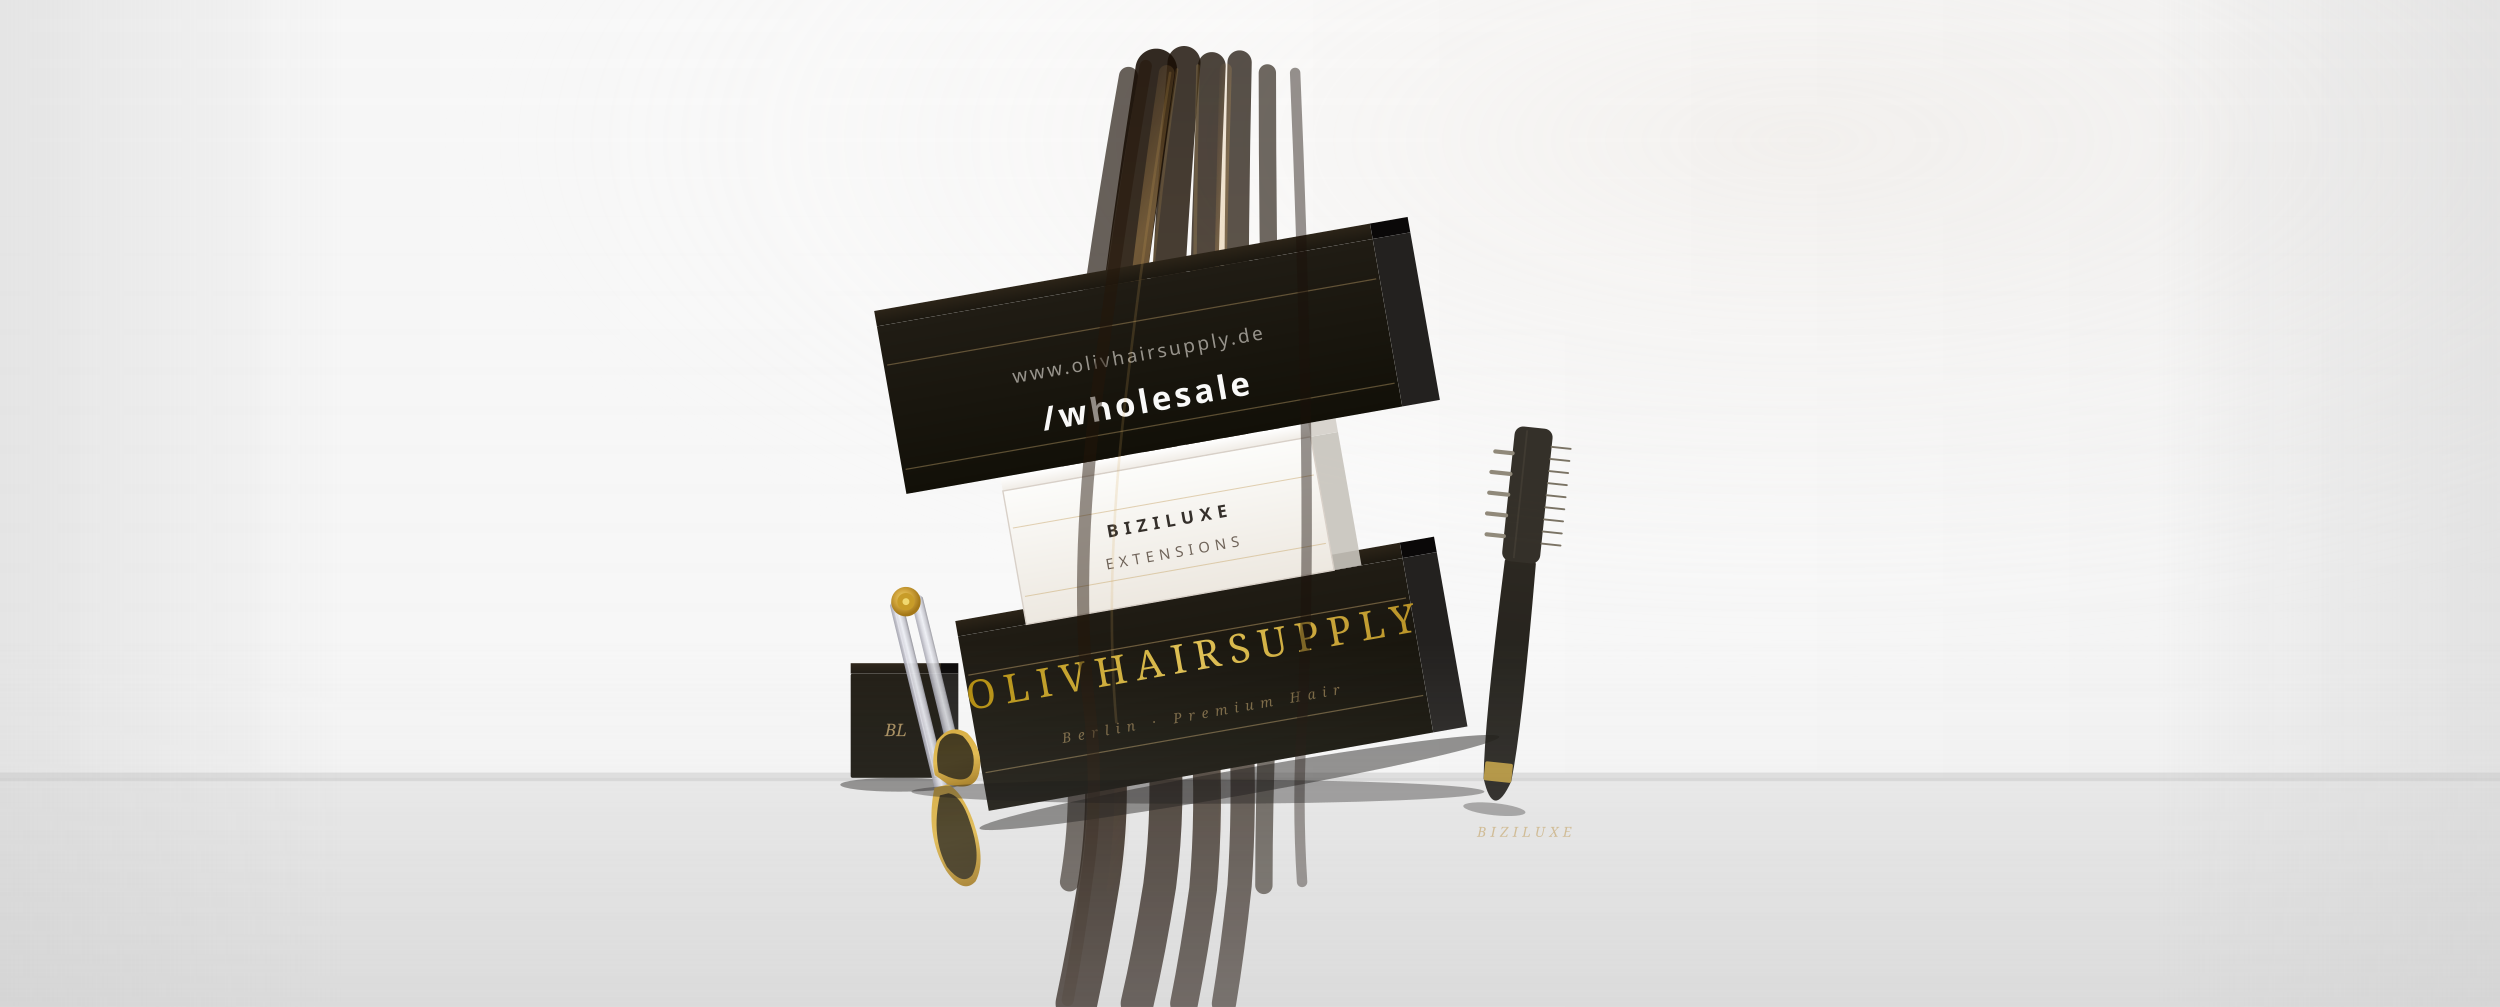
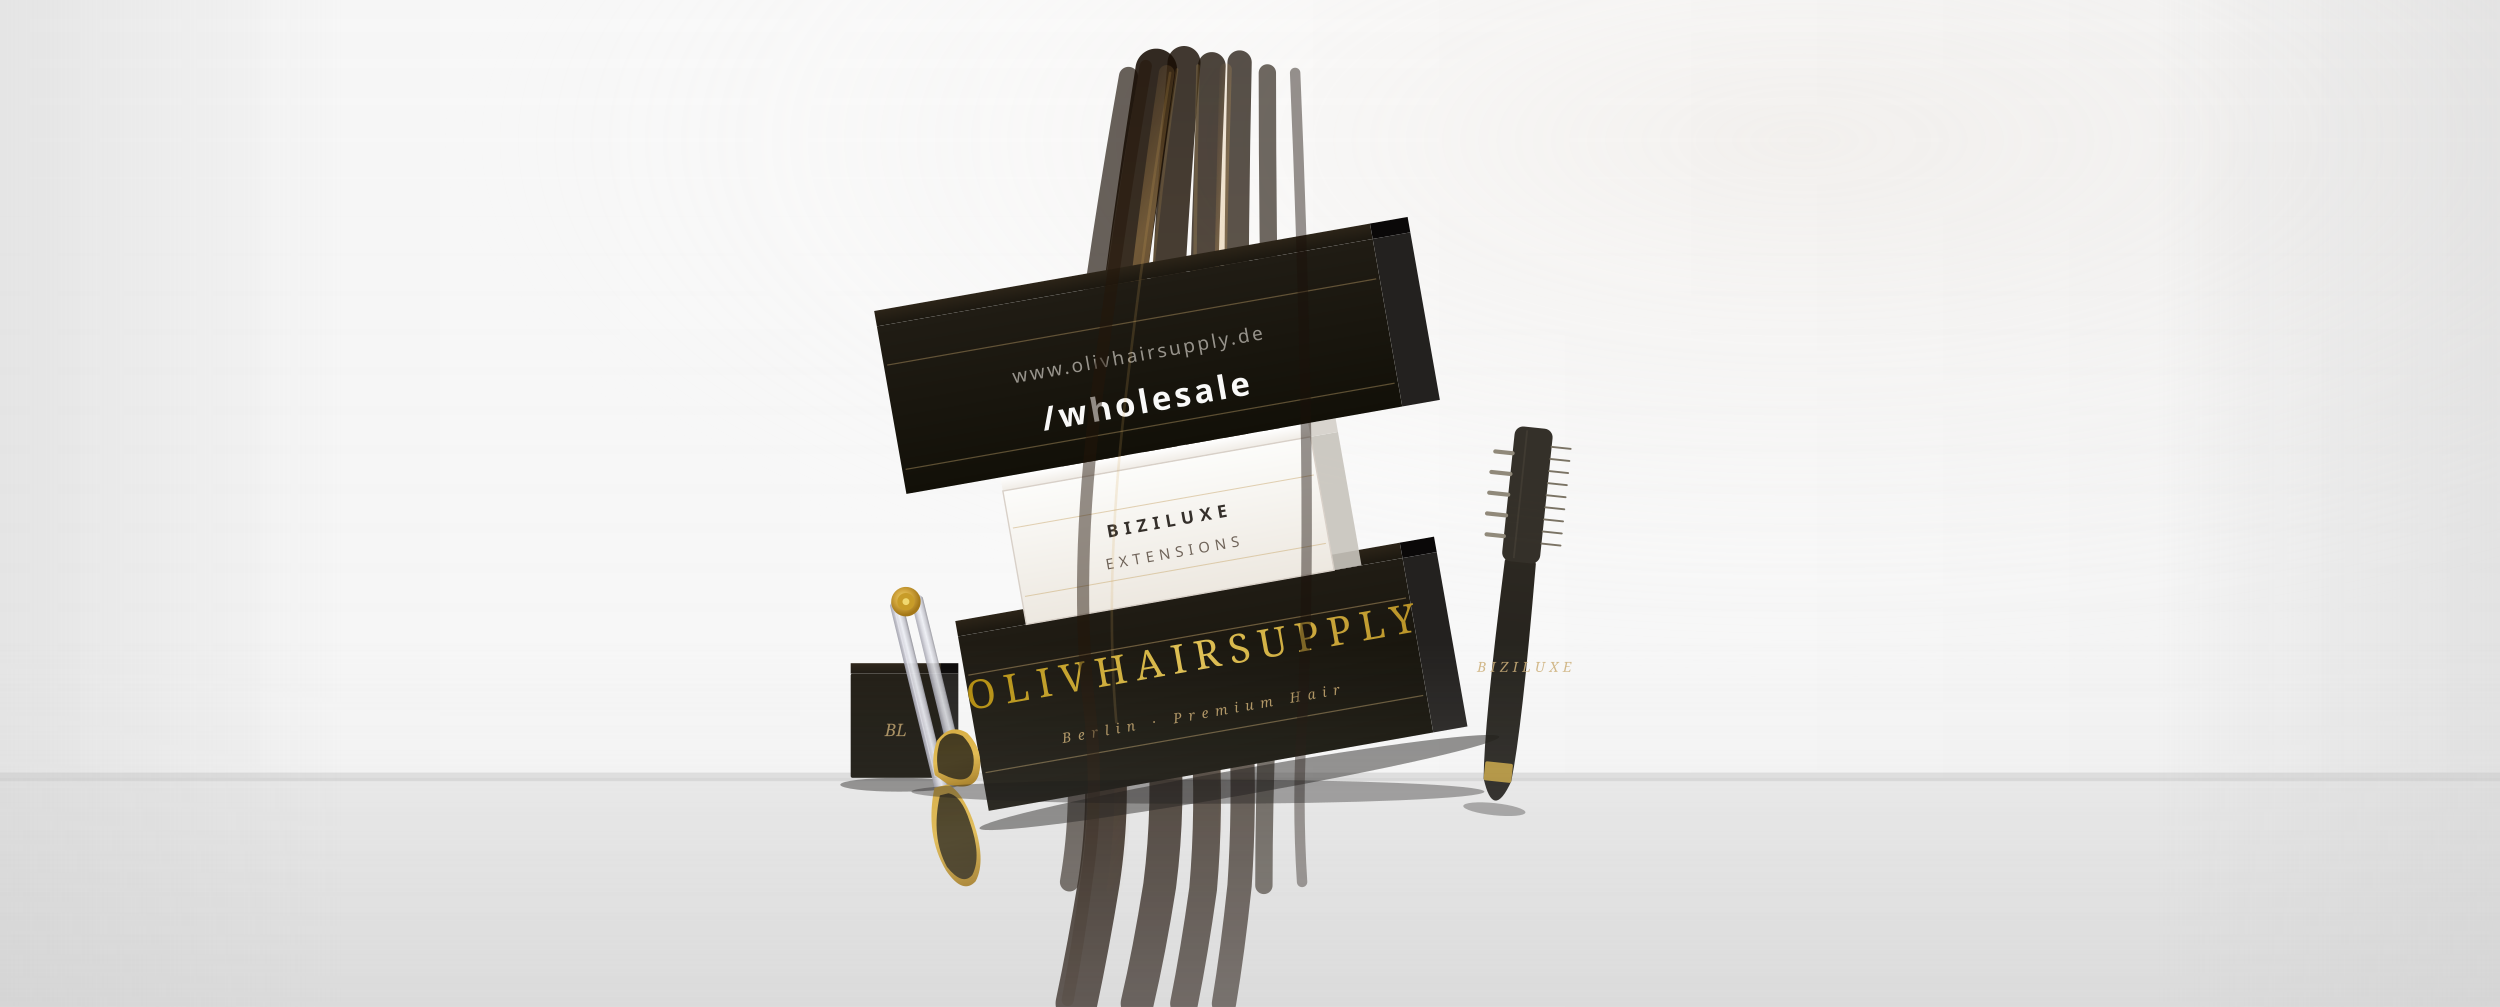
<svg xmlns="http://www.w3.org/2000/svg" viewBox="0 0 1440 580" preserveAspectRatio="xMidYMid slice" width="1440" height="580">
  <defs>
    <linearGradient id="wBg" x1="0" y1="0" x2="1" y2="0">
      <stop offset="0%" stop-color="#F8F8F8" />
      <stop offset="50%" stop-color="#FFFFFF" />
      <stop offset="100%" stop-color="#F5F5F5" />
    </linearGradient>
    <linearGradient id="wTopS" x1="0" y1="0" x2="0" y2="1">
      <stop offset="0%" stop-color="#E8E8E8" stop-opacity="0.2" />
      <stop offset="100%" stop-color="#D0D0D0" stop-opacity="0.1" />
    </linearGradient>
    <radialGradient id="wKey" cx="72%" cy="14%" r="55%">
      <stop offset="0%" stop-color="#E8E0D8" stop-opacity="0.3" />
      <stop offset="100%" stop-color="#FFFFFF" stop-opacity="0" />
    </radialGradient>
    <linearGradient id="wFloor" x1="0" y1="0" x2="0" y2="1">
      <stop offset="0%" stop-color="#EBEBEB" />
      <stop offset="100%" stop-color="#E0E0E0" />
    </linearGradient>
    <linearGradient id="vigL" x1="0" y1="0" x2="1" y2="0">
      <stop offset="0%" stop-color="#C8C8C8" stop-opacity="0.35" />
      <stop offset="100%" stop-color="#C8C8C8" stop-opacity="0" />
    </linearGradient>
    <linearGradient id="vigR" x1="0" y1="0" x2="1" y2="0">
      <stop offset="0%" stop-color="#C8C8C8" stop-opacity="0" />
      <stop offset="100%" stop-color="#C8C8C8" stop-opacity="0.35" />
    </linearGradient>
    <linearGradient id="vigB" x1="0" y1="0" x2="0" y2="1">
      <stop offset="0%" stop-color="#D0D0D0" stop-opacity="0" />
      <stop offset="100%" stop-color="#D0D0D0" stop-opacity="0.3" />
    </linearGradient>
    <linearGradient id="bkFace" x1="0" y1="0" x2="0" y2="1">
      <stop offset="0%" stop-color="#201C14" />
      <stop offset="100%" stop-color="#121008" />
    </linearGradient>
    <linearGradient id="bkTop" x1="0" y1="0" x2="0" y2="1">
      <stop offset="0%" stop-color="#2C2418" />
      <stop offset="100%" stop-color="#1C1810" />
    </linearGradient>
    <linearGradient id="whFace" x1="0" y1="0" x2="0" y2="1">
      <stop offset="0%" stop-color="#FCFCFA" />
      <stop offset="100%" stop-color="#EDE8E0" />
    </linearGradient>
    <linearGradient id="whTop" x1="0" y1="0" x2="0" y2="1">
      <stop offset="0%" stop-color="#FFFFFF" />
      <stop offset="100%" stop-color="#F0ECE6" />
    </linearGradient>
    <linearGradient id="goldT" x1="0" y1="0" x2="1" y2="0">
      <stop offset="0%" stop-color="#B8900A" />
      <stop offset="50%" stop-color="#E8C858" />
      <stop offset="100%" stop-color="#C09828" />
    </linearGradient>
    <linearGradient id="hDark" x1="0.1" y1="0" x2="0.1" y2="1">
      <stop offset="0%" stop-color="#180E04" />
      <stop offset="40%" stop-color="#281808" />
      <stop offset="100%" stop-color="#1C1008" />
    </linearGradient>
    <linearGradient id="hShine" x1="0.08" y1="0" x2="0.2" y2="1">
      <stop offset="0%" stop-color="#C09050" stop-opacity="0" />
      <stop offset="25%" stop-color="#D8A860" stop-opacity="0.68" />
      <stop offset="60%" stop-color="#B08040" stop-opacity="0.38" />
      <stop offset="100%" stop-color="#885020" stop-opacity="0" />
    </linearGradient>
    <linearGradient id="bladeSc" x1="0" y1="0" x2="1" y2="0">
      <stop offset="0%" stop-color="#9898A4" />
      <stop offset="35%" stop-color="#D8D8E0" />
      <stop offset="55%" stop-color="#ECEEF4" />
      <stop offset="85%" stop-color="#C0C0C8" />
      <stop offset="100%" stop-color="#888890" />
    </linearGradient>
    <linearGradient id="hndlSc" x1="0" y1="0" x2="0" y2="1">
      <stop offset="0%" stop-color="#D8AC3A" />
      <stop offset="50%" stop-color="#E4BA48" />
      <stop offset="100%" stop-color="#A47818" />
    </linearGradient>
    <radialGradient id="pvtSc" cx="45%" cy="38%" r="55%">
      <stop offset="0%" stop-color="#F0D870" />
      <stop offset="50%" stop-color="#D4A840" />
      <stop offset="100%" stop-color="#A47818" />
    </radialGradient>
    <linearGradient id="combH" x1="0" y1="0" x2="0" y2="1">
      <stop offset="0%" stop-color="#1C1810" />
      <stop offset="100%" stop-color="#0E0C08" />
    </linearGradient>
  </defs>
  <rect width="1440" height="580" fill="url(#wBg)" />
  <rect width="1440" height="580" fill="url(#wTopS)" />
  <rect width="1440" height="580" fill="url(#wKey)" />
  <rect x="0" y="448" width="1440" height="132" fill="url(#wFloor)" />
  <rect x="0" y="445" width="1440" height="5" fill="#C8C8C8" opacity="0.5" />
  <path d="M666,40 Q652,130 640,225 Q626,330 635,415 Q640,462 633,508 Q627,545 620,578" fill="none" stroke="url(#hDark)" stroke-width="24" opacity="0.88" stroke-linecap="round" />
  <path d="M682,36 Q674,128 670,224 Q664,330 670,416 Q674,463 668,510 Q662,548 655,578" fill="none" stroke="url(#hDark)" stroke-width="19" opacity="0.82" stroke-linecap="round" />
  <path d="M698,38 Q694,130 692,228 Q688,335 694,420 Q697,466 693,512 Q688,548 682,578" fill="none" stroke="url(#hDark)" stroke-width="16" opacity="0.77" stroke-linecap="round" />
  <path d="M714,36 Q712,128 712,228 Q712,335 715,420 Q717,465 714,510 Q710,548 705,578" fill="none" stroke="url(#hDark)" stroke-width="14" opacity="0.72" stroke-linecap="round" />
  <path d="M650,44 Q634,134 622,228 Q608,334 618,415 Q624,462 616,508" fill="none" stroke="#180E04" stroke-width="11" opacity="0.65" stroke-linecap="round" />
  <path d="M730,42 Q730,132 732,228 Q734,334 730,416 Q728,463 728,510" fill="none" stroke="#180E04" stroke-width="10" opacity="0.62" stroke-linecap="round" />
  <path d="M672,42 Q658,136 648,232 Q636,338 645,420 Q649,466 642,512" fill="none" stroke="url(#hShine)" stroke-width="9" opacity="0.52" stroke-linecap="round" />
  <path d="M706,40 Q703,134 702,230 Q699,336 704,418 Q707,464 704,510" fill="none" stroke="url(#hShine)" stroke-width="7" opacity="0.45" stroke-linecap="round" />
  <path d="M690,38 Q688,130 688,226 Q688,333 691,417" fill="none" stroke="#E0B868" stroke-width="2" opacity="0.2" stroke-linecap="round" />
  <path d="M678,40 Q665,132 658,226 Q650,330 658,414" fill="none" stroke="#D4A858" stroke-width="1.5" opacity="0.18" stroke-linecap="round" />
  <g transform="rotate(-10, 680, 345)">
    <ellipse cx="695" cy="455" rx="152" ry="7.5" fill="#060402" opacity="0.45" />
    <rect x="810" y="344" width="20" height="102" fill="#0C0A08" opacity="0.9" />
    <rect x="550" y="335" width="260" height="9" fill="url(#bkTop)" />
    <rect x="810" y="335" width="20" height="9" fill="#0A0808" />
    <rect x="550" y="344" width="260" height="102" fill="url(#bkFace)" />
    <line x1="552" y1="367" x2="808" y2="367" stroke="#C9A96E" stroke-width="0.7" opacity="0.45" />
    <line x1="552" y1="424" x2="808" y2="424" stroke="#C9A96E" stroke-width="0.7" opacity="0.45" />
    <text x="680" y="387" font-family="'Cormorant Garamond',Georgia,serif" font-size="23" font-weight="300" fill="url(#goldT)" text-anchor="middle" letter-spacing="5" opacity="0.96">OLIVHAIRSUPPLY</text>
-     <text x="680" y="415" font-family="'Cormorant Garamond',Georgia,serif" font-size="8" font-style="italic" fill="#C9A96E" text-anchor="middle" letter-spacing="4" opacity="0.55">Berlin · Premium Hair</text>
+     <text x="680" y="415" font-family="'Cormorant Garamond',Georgia,serif" font-size="8" font-style="italic" fill="#C9A96E" text-anchor="middle" letter-spacing="4" opacity="0.85">Berlin · Premium Hair</text>
    <rect x="770" y="266" width="16" height="78" fill="#C8C4BC" opacity="0.9" />
    <rect x="590" y="258" width="180" height="8" fill="url(#whTop)" />
    <rect x="770" y="258" width="16" height="8" fill="#D8D4CE" />
    <rect x="590" y="266" width="180" height="78" fill="url(#whFace)" stroke="#D8D0C8" stroke-width="0.8" />
    <line x1="592" y1="288" x2="768" y2="288" stroke="#C9A96E" stroke-width="0.6" opacity="0.5" />
    <line x1="592" y1="328" x2="768" y2="328" stroke="#C9A96E" stroke-width="0.6" opacity="0.5" />
    <text x="680" y="303" font-family="'Montserrat',sans-serif" font-size="10" font-weight="700" fill="#1A1410" text-anchor="middle" letter-spacing="3.5" opacity="0.88">BIZILUXE</text>
    <text x="680" y="321" font-family="'Montserrat',sans-serif" font-size="8.5" font-weight="500" fill="#4A3C30" text-anchor="middle" letter-spacing="3" opacity="0.78">EXTENSIONS</text>
    <rect x="825" y="160" width="22" height="98" fill="#0C0A08" opacity="0.9" />
    <rect x="535" y="151" width="290" height="9" fill="url(#bkTop)" />
    <rect x="825" y="151" width="22" height="9" fill="#0A0808" />
    <rect x="535" y="160" width="290" height="98" fill="url(#bkFace)" />
    <line x1="537" y1="183" x2="823" y2="183" stroke="#C9A96E" stroke-width="0.7" opacity="0.4" />
    <line x1="537" y1="244" x2="823" y2="244" stroke="#C9A96E" stroke-width="0.7" opacity="0.4" />
    <text x="680" y="206" font-family="'Montserrat',sans-serif" font-size="11" font-weight="400" fill="#C8C4BC" text-anchor="middle" letter-spacing="1.5" opacity="0.72">www.olivhairsupply.de</text>
    <text x="680" y="236" font-family="'Montserrat',sans-serif" font-size="19" font-weight="700" fill="#FFFFFF" text-anchor="middle" letter-spacing="2" opacity="0.97">/wholesale</text>
  </g>
  <path d="M660,38 Q644,132 632,226 Q618,332 628,412 Q633,460 626,506 Q621,544 615,576" fill="none" stroke="#241408" stroke-width="7" opacity="0.48" stroke-linecap="round" />
  <path d="M746,42 Q750,136 752,232 Q754,338 750,416 Q747,462 750,508" fill="none" stroke="#1A1008" stroke-width="6" opacity="0.45" stroke-linecap="round" />
  <path d="M674,42 Q659,136 648,232 Q636,336 643,416" fill="none" stroke="#D4A858" stroke-width="1.5" opacity="0.18" stroke-linecap="round" />
  <rect x="490" y="388" width="52" height="60" rx="1" fill="url(#bkFace)" />
  <rect x="490" y="382" width="52" height="6" fill="url(#bkTop)" />
  <rect x="542" y="388" width="10" height="60" fill="#0C0A08" opacity="0.9" />
  <rect x="542" y="382" width="10" height="6" fill="#0A0808" />
  <text x="516" y="424" font-family="'Cormorant Garamond',Georgia,serif" font-size="10" fill="#C9A96E" text-anchor="middle" font-style="italic" opacity="0.8">BL</text>
  <ellipse cx="518" cy="452" rx="34" ry="4" fill="#060402" opacity="0.42" />
  <g transform="translate(516,348) rotate(-14)">
    <path d="M-3.5,0 L-4,108 Q-0.5,114 3.5,108 L4,0 Q0.5,-5.5 -3.5,0 Z" fill="url(#bladeSc)" opacity="0.94" />
    <line x1="-1.5" y1="5" x2="-2" y2="102" stroke="#F0F0F8" stroke-width="0.7" opacity="0.5" />
    <path d="M9,0 L8.5,108 Q12,114 15.5,108 L16,0 Q12.5,-5.5 9,0 Z" fill="url(#bladeSc)" opacity="0.86" />
    <circle cx="6" cy="0" r="8.5" fill="url(#pvtSc)" />
    <circle cx="6" cy="0" r="5" fill="#C89C28" />
    <circle cx="6" cy="0" r="2" fill="#F0D870" />
    <path d="M-4,108 Q-16,133 -9,156 Q-3,172 6,166 Q15,156 13,132 Q11,114 4,108 Z" fill="url(#hndlSc)" />
    <path d="M-2,113 Q-13,135 -8,154 Q-2,167 5,162 Q13,153 11,132 Q10,116 3,113 Z" fill="#1A1608" opacity="0.83" />
    <path d="M4,108 Q18,116 23,106 Q29,94 22,82 Q14,74 4,82 Q-2,91 -2,101 Z" fill="url(#hndlSc)" />
    <path d="M5.5,104 Q16,111 20,103 Q25,93 19,83 Q12,77 5.5,83 Q0.5,91 0.5,100 Z" fill="#1A1608" opacity="0.83" />
  </g>
  <g transform="translate(878,302) rotate(6)" opacity="0.92">
    <path d="M-9,22 Q-11,118 -8,148 Q-4,160 0,160 Q4,160 8,148 Q11,118 9,22 Q4,9 0,7 Q-4,9 -9,22 Z" fill="url(#combH)" />
    <rect x="-8" y="138" width="16" height="11" rx="1" fill="#C9A030" opacity="0.85" />
    <rect x="-11" y="-56" width="22" height="78" rx="5" fill="#242018" />
    <line x1="-4" y1="-54" x2="-4" y2="20" stroke="#3A3228" stroke-width="1" opacity="0.6" />
    <g stroke="#888070" stroke-width="2.4" stroke-linecap="round">
      <line x1="-21" y1="-40" x2="-11" y2="-40" />
      <line x1="-22" y1="-28" x2="-11" y2="-28" />
      <line x1="-22" y1="-16" x2="-11" y2="-16" />
      <line x1="-22" y1="-4" x2="-11" y2="-4" />
      <line x1="-21" y1="8" x2="-11" y2="8" />
    </g>
    <g stroke="#706858" stroke-width="1.1" stroke-linecap="round">
      <line x1="11" y1="-46" x2="22" y2="-46" />
      <line x1="11" y1="-39" x2="22" y2="-39" />
      <line x1="11" y1="-32" x2="22" y2="-32" />
      <line x1="11" y1="-25" x2="22" y2="-25" />
      <line x1="11" y1="-18" x2="22" y2="-18" />
      <line x1="11" y1="-11" x2="22" y2="-11" />
      <line x1="11" y1="-4" x2="22" y2="-4" />
      <line x1="11" y1="3" x2="22" y2="3" />
      <line x1="11" y1="10" x2="22" y2="10" />
    </g>
-     <text x="0" y="180" font-family="'Cormorant Garamond',Georgia,serif" font-size="8" font-style="italic" fill="#C9A96E" text-anchor="middle" letter-spacing="2.5" opacity="0.82" transform="rotate(-6)">BIZILUXE</text>
+     <text x="0" y="85" font-family="'Cormorant Garamond',Georgia,serif" font-size="8" font-style="italic" fill="#C9A96E" text-anchor="middle" letter-spacing="2.5" opacity="0.88" transform="rotate(-6)">BIZILUXE</text>
    <ellipse cx="0" cy="165" rx="18" ry="3.5" fill="#060402" opacity="0.35" />
  </g>
  <ellipse cx="690" cy="456" rx="165" ry="7" fill="#060402" opacity="0.36" />
  <rect x="0" y="0" width="200" height="580" fill="url(#vigL)" />
  <rect x="1240" y="0" width="200" height="580" fill="url(#vigR)" />
  <rect x="0" y="370" width="1440" height="210" fill="url(#vigB)" />
</svg>
